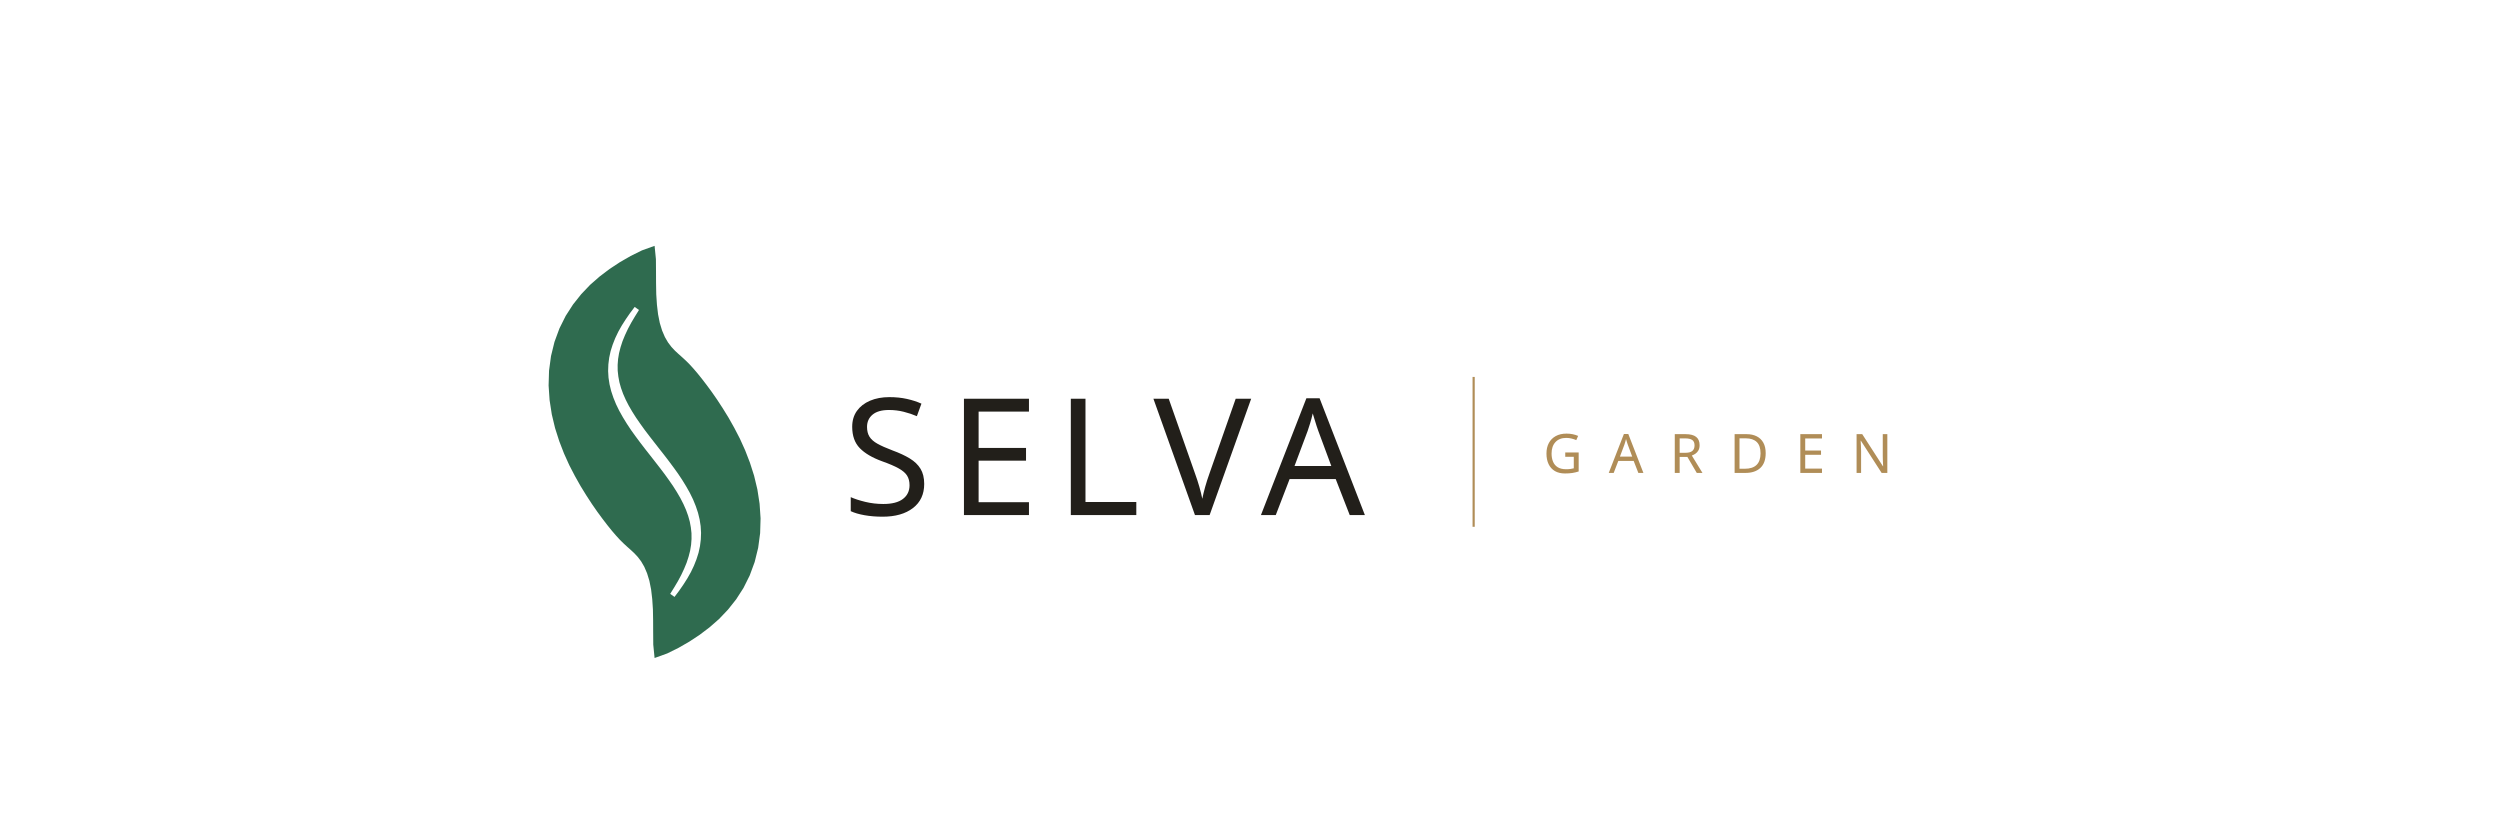
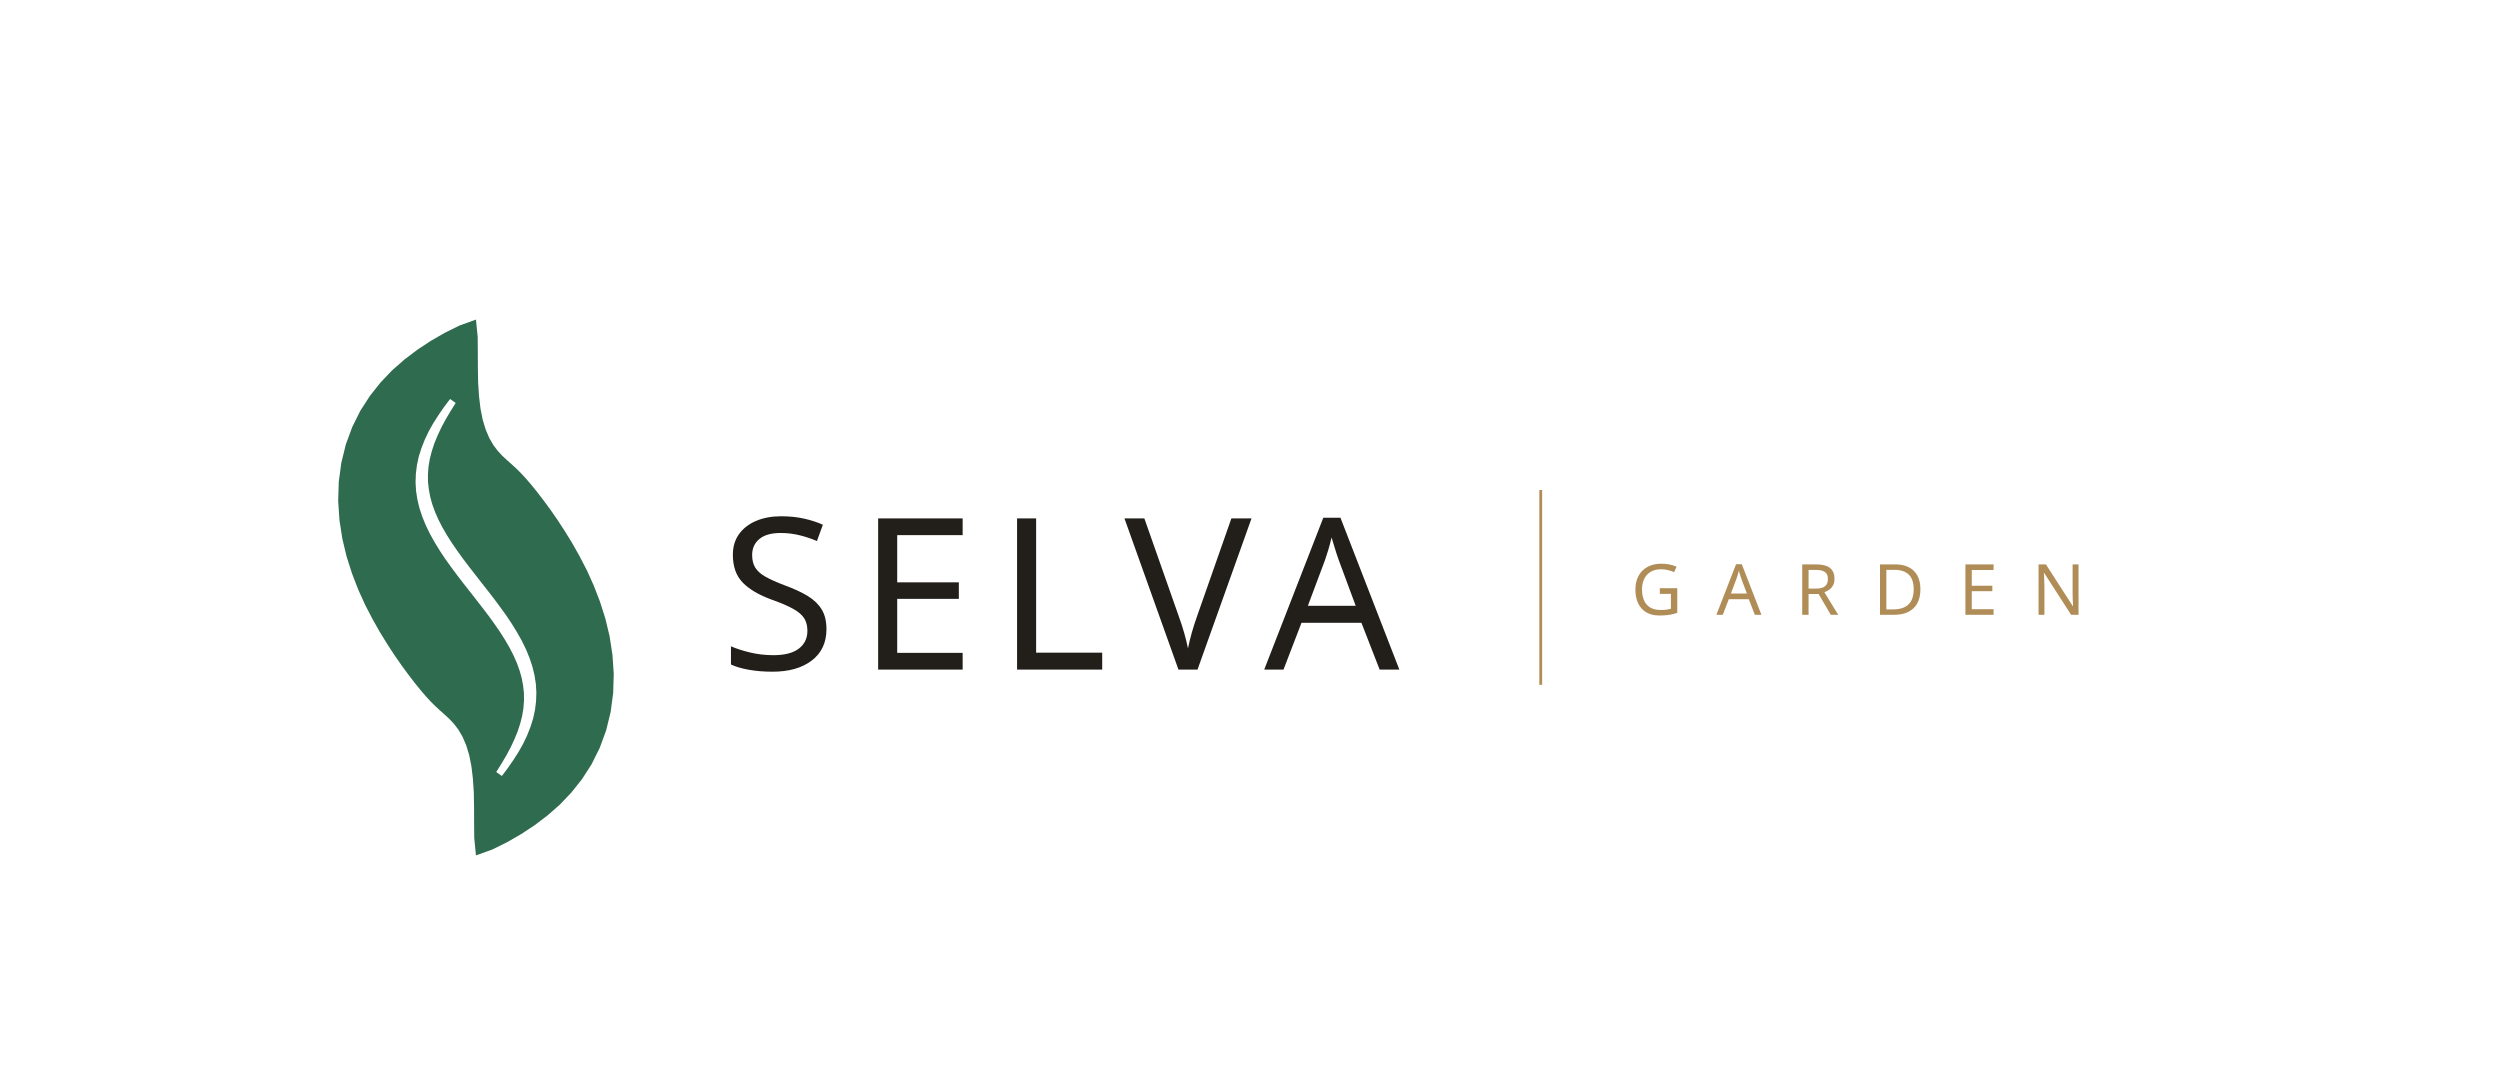
- <svg xmlns="http://www.w3.org/2000/svg" width="1200" height="400" viewBox="-70 230 1200 520">
+ <svg xmlns="http://www.w3.org/2000/svg" viewBox="-70 230 1200 520" preserveAspectRatio="xMidYMid meet">
  <defs />
  <g transform="translate(81.92 383.40) scale(0.6777)">
    <g transform="translate(-112.95 -36.14) scale(4.5179)">
      <path d="M50.00 92.00 L52.58 91.07 L54.88 89.93 L57.07 88.67 L59.18 87.28 L61.20 85.75 L63.14 84.05 L64.95 82.15 L66.62 80.05 L68.12 77.72 L69.39 75.17 L70.40 72.43 L71.11 69.54 L71.51 66.56 L71.60 63.54 L71.40 60.56 L70.95 57.65 L70.28 54.85 L69.43 52.19 L68.46 49.68 L67.39 47.31 L66.25 45.11 L65.09 43.05 L63.92 41.15 L62.78 39.40 L61.67 37.80 L60.61 36.36 L59.62 35.07 L58.70 33.93 L57.85 32.94 L57.06 32.08 L56.31 31.34 L55.58 30.67 L54.86 30.03 L54.15 29.37 L53.43 28.60 L52.74 27.69 L52.10 26.59 L51.53 25.26 L51.06 23.72 L50.71 21.96 L50.48 20.01 L50.34 17.89 L50.30 15.63 L50.29 13.23 L50.27 10.72 L50.00 8.00 L50.00 8.00 L47.42 8.93 L45.12 10.07 L42.93 11.33 L40.82 12.72 L38.80 14.25 L36.86 15.95 L35.05 17.85 L33.38 19.95 L31.88 22.28 L30.61 24.83 L29.60 27.57 L28.89 30.46 L28.49 33.44 L28.40 36.46 L28.60 39.44 L29.05 42.35 L29.72 45.15 L30.57 47.81 L31.54 50.32 L32.61 52.69 L33.75 54.89 L34.91 56.95 L36.08 58.85 L37.22 60.60 L38.33 62.20 L39.39 63.64 L40.38 64.93 L41.30 66.07 L42.15 67.06 L42.94 67.92 L43.69 68.66 L44.42 69.33 L45.14 69.97 L45.85 70.63 L46.57 71.40 L47.26 72.31 L47.90 73.41 L48.47 74.74 L48.94 76.28 L49.29 78.04 L49.52 79.99 L49.66 82.11 L49.70 84.37 L49.71 86.77 L49.73 89.28 L50.00 92.00 Z M54.06 79.55 L55.00 78.30 L55.87 77.04 L56.68 75.77 L57.40 74.49 L58.02 73.19 L58.54 71.87 L58.96 70.55 L59.25 69.21 L59.42 67.85 L59.47 66.49 L59.39 65.13 L59.18 63.77 L58.85 62.41 L58.40 61.06 L57.85 59.71 L57.20 58.38 L56.46 57.06 L55.65 55.74 L54.78 54.43 L53.85 53.14 L52.89 51.85 L51.90 50.56 L50.90 49.29 L49.91 48.02 L48.93 46.76 L47.98 45.51 L47.08 44.26 L46.23 43.03 L45.45 41.80 L44.74 40.58 L44.12 39.37 L43.59 38.17 L43.16 36.98 L42.83 35.80 L42.61 34.62 L42.48 33.44 L42.47 32.26 L42.56 31.07 L42.76 29.86 L43.07 28.65 L43.47 27.42 L43.98 26.18 L44.57 24.92 L45.25 23.65 L46.01 22.37 L46.82 21.07 L45.94 20.45 L45.00 21.70 L44.13 22.96 L43.32 24.23 L42.60 25.51 L41.98 26.81 L41.46 28.13 L41.04 29.45 L40.75 30.79 L40.58 32.15 L40.53 33.51 L40.61 34.87 L40.82 36.23 L41.15 37.59 L41.60 38.94 L42.15 40.29 L42.80 41.62 L43.54 42.94 L44.35 44.26 L45.22 45.57 L46.15 46.86 L47.11 48.15 L48.10 49.44 L49.10 50.71 L50.09 51.98 L51.07 53.24 L52.02 54.49 L52.92 55.74 L53.77 56.97 L54.55 58.20 L55.26 59.42 L55.88 60.63 L56.41 61.83 L56.84 63.02 L57.17 64.20 L57.39 65.38 L57.52 66.56 L57.53 67.74 L57.44 68.93 L57.24 70.14 L56.93 71.35 L56.53 72.58 L56.02 73.82 L55.43 75.08 L54.75 76.35 L53.99 77.63 L53.18 78.93 Z" fill="#2f6b4f" fill-rule="evenodd" />
    </g>
    <text x="285.9" y="189.7" dominant-baseline="central" text-anchor="start" font-family="Cormorant Garamond" font-weight="500" font-size="150" letter-spacing="15.00" fill="#221f1a">SELVA</text>
    <rect x="866.1" y="120.7" width="2" height="138.0" fill="#b08d57" />
    <text x="931.1" y="189.7" dominant-baseline="central" text-anchor="start" font-family="Jost" font-weight="300" font-size="50" letter-spacing="24.00" fill="#b08d57">GARDEN</text>
  </g>
</svg>
